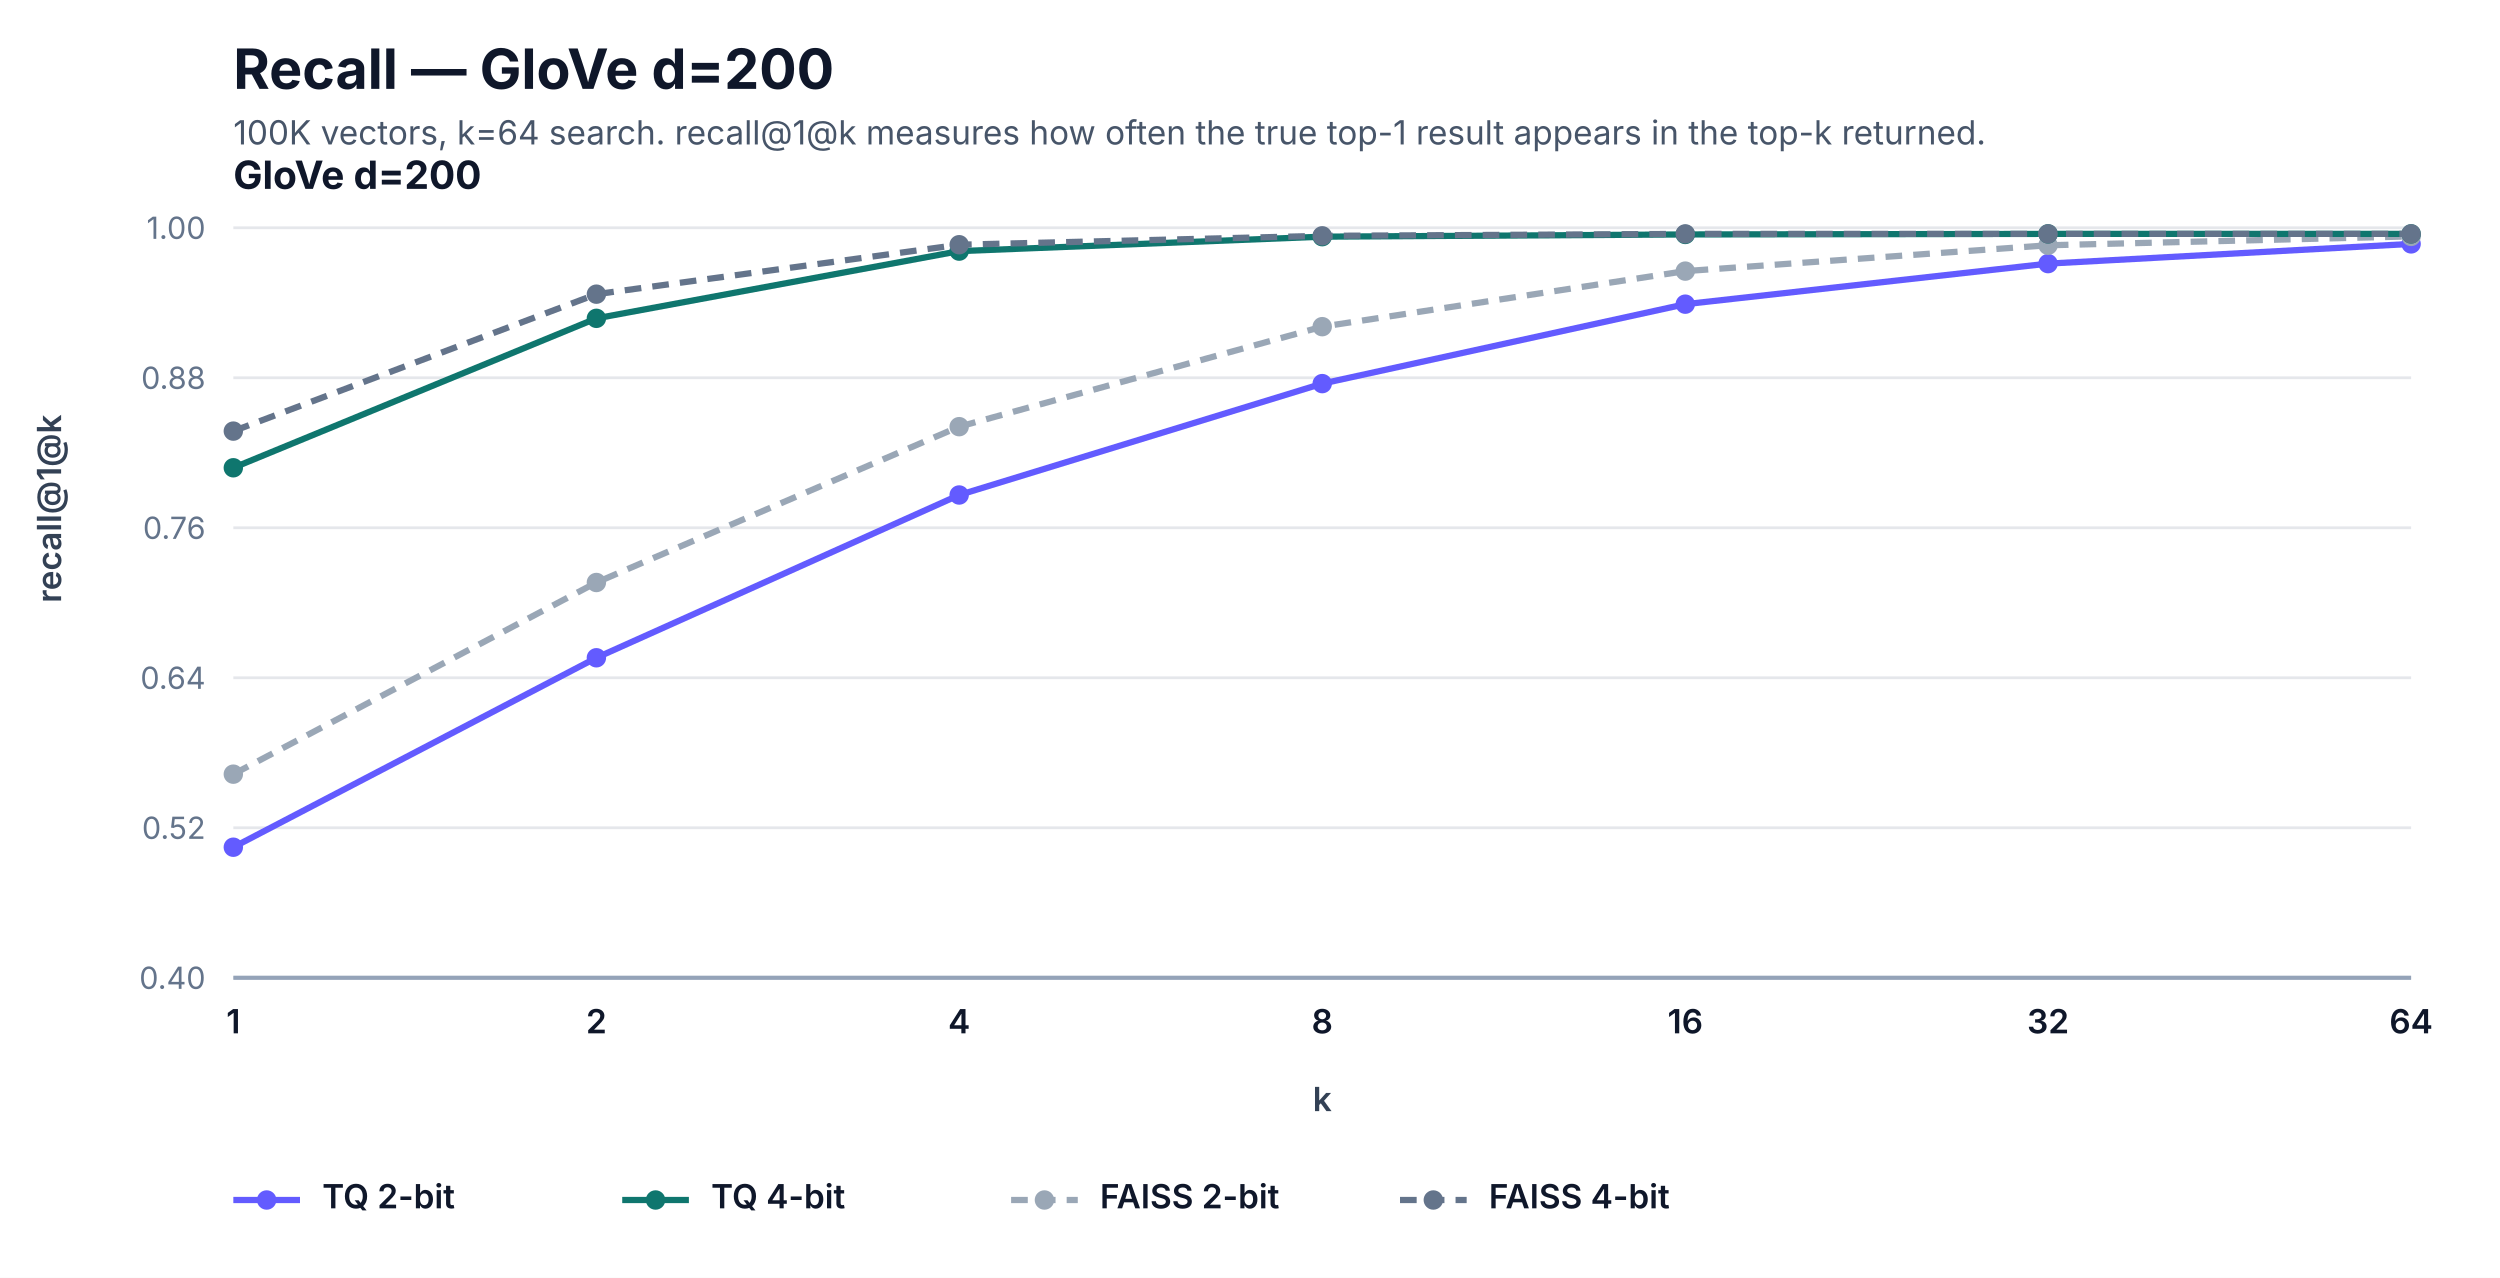
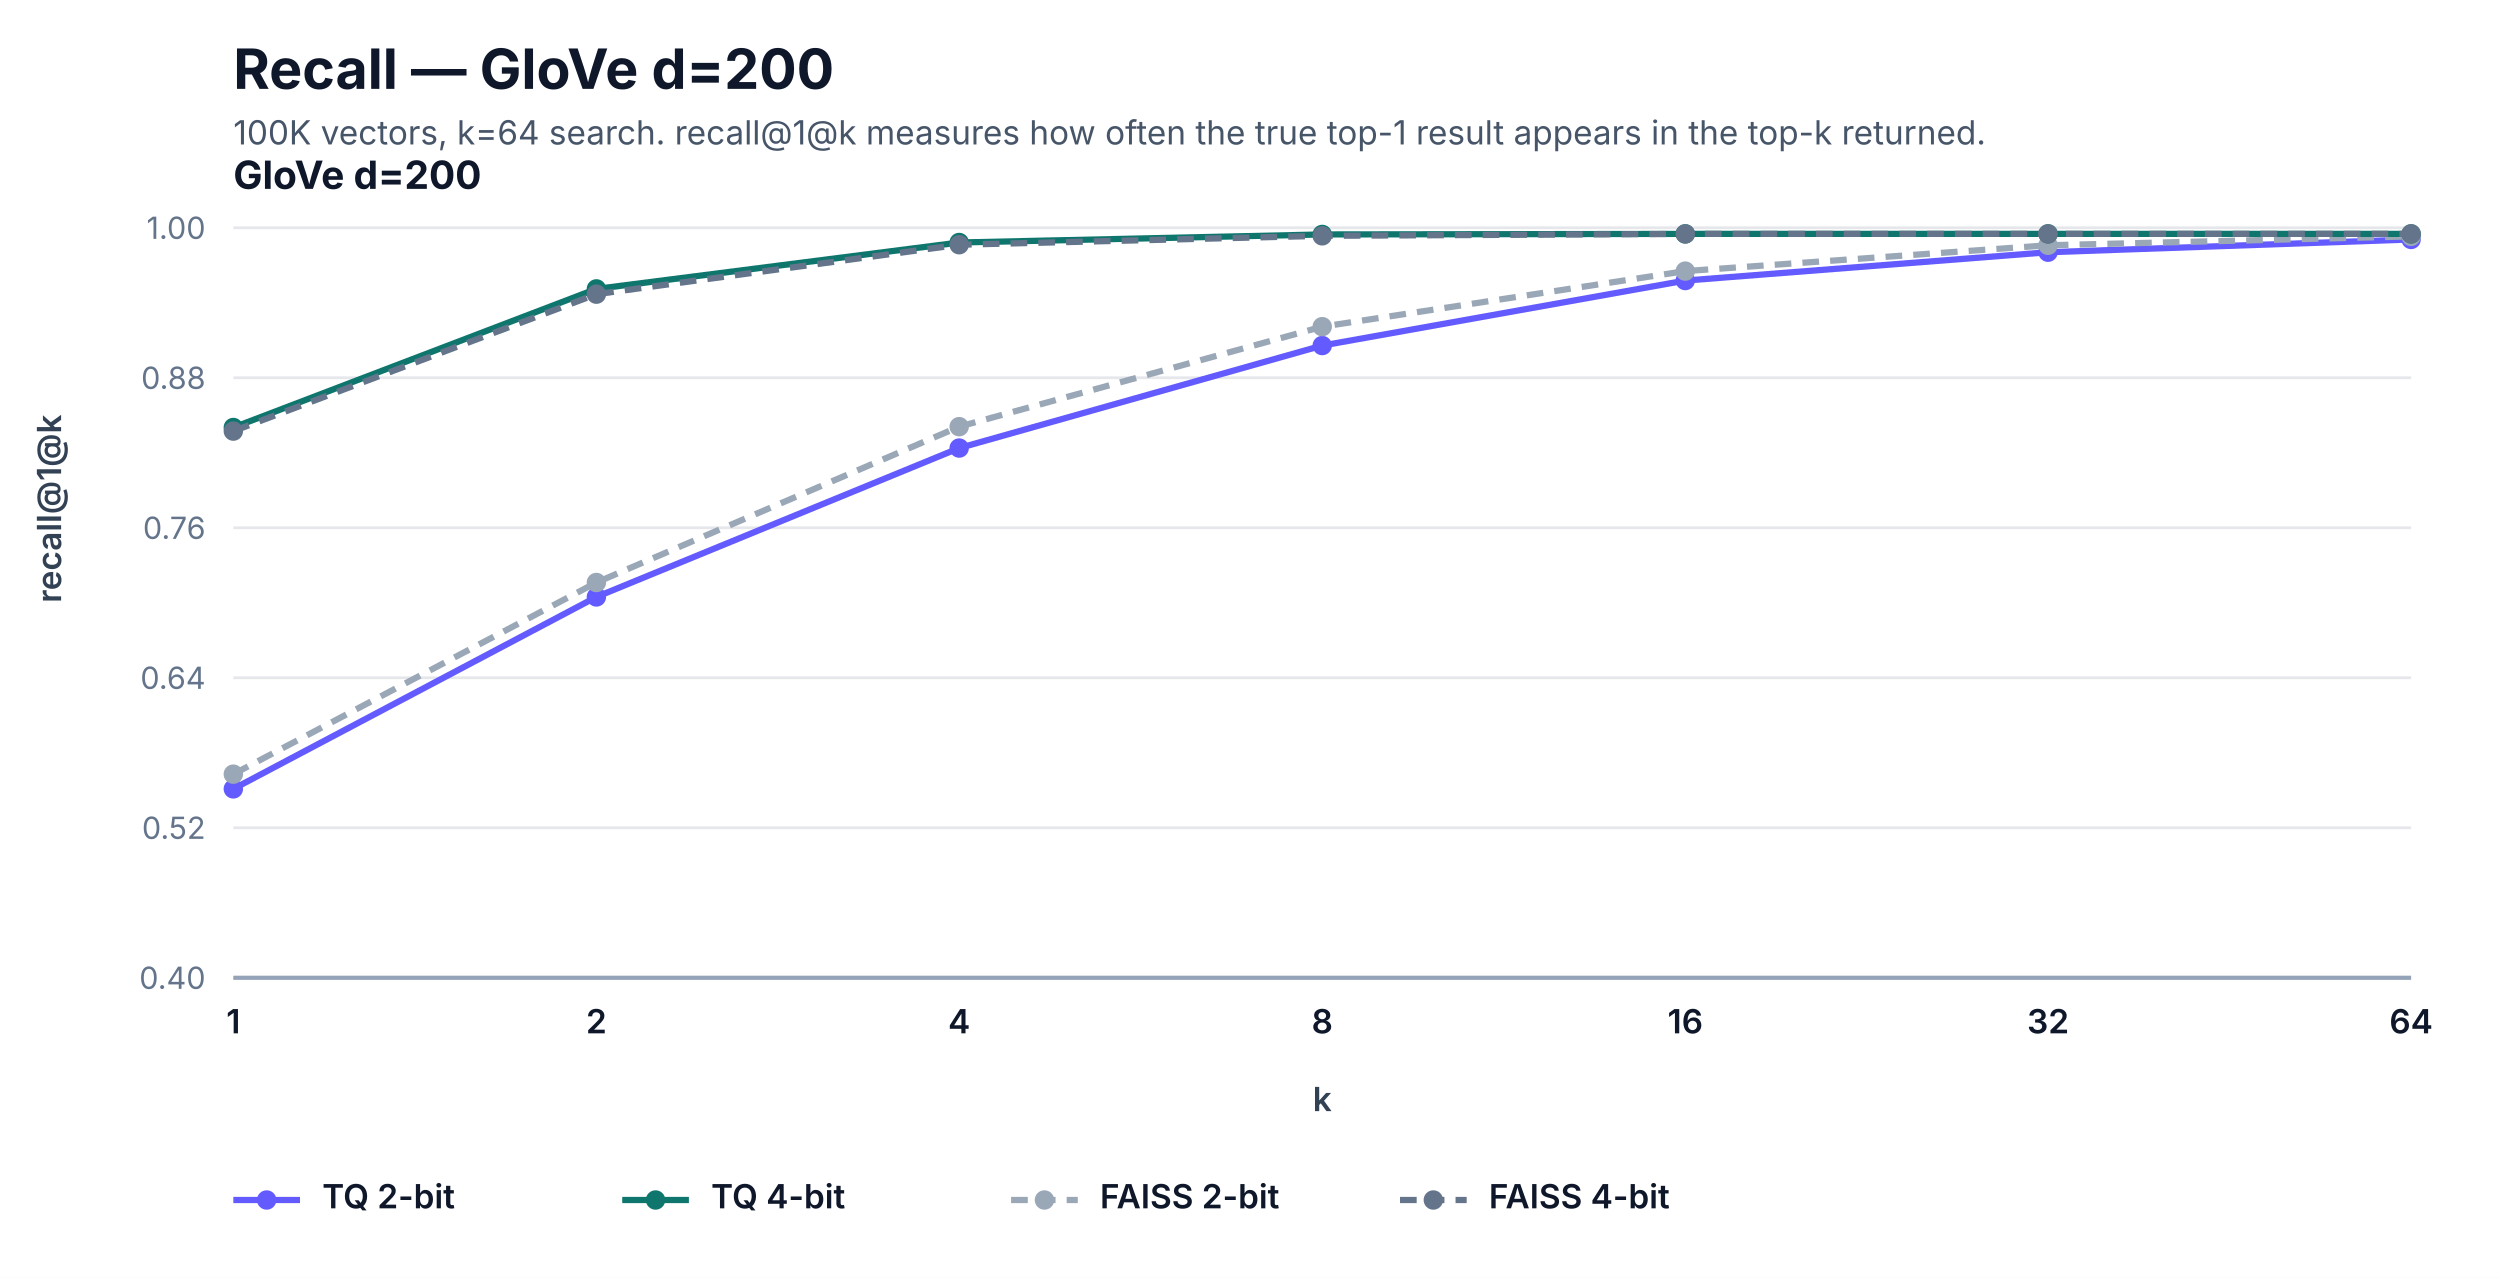
<svg xmlns="http://www.w3.org/2000/svg" width="900" height="460" viewBox="0 0 900 460" role="img" aria-label="Recall — GloVe d=200">
  <style>
  .title { font: 700 20px -apple-system, BlinkMacSystemFont, "Segoe UI", sans-serif; fill: #0f172a; }
  .subtitle { font: 400 12px -apple-system, BlinkMacSystemFont, "Segoe UI", sans-serif; fill: #475569; }
  .panel { font: 700 14px -apple-system, BlinkMacSystemFont, "Segoe UI", sans-serif; fill: #0f172a; }
  .label { font: 600 12px -apple-system, BlinkMacSystemFont, "Segoe UI", sans-serif; fill: #0f172a; }
  .secondary { font: 400 11px -apple-system, BlinkMacSystemFont, "Segoe UI", sans-serif; fill: #475569; }
  .tick { font: 400 11px -apple-system, BlinkMacSystemFont, "Segoe UI", sans-serif; fill: #64748b; }
  .value { font: 700 11px -apple-system, BlinkMacSystemFont, "Segoe UI", sans-serif; fill: #0f172a; }
  .value-accent { font: 700 11px -apple-system, BlinkMacSystemFont, "Segoe UI", sans-serif; fill: #4338ca; }
  .axis { font: 600 12px -apple-system, BlinkMacSystemFont, "Segoe UI", sans-serif; fill: #334155; }
  .legend { font: 600 12px -apple-system, BlinkMacSystemFont, "Segoe UI", sans-serif; fill: #0f172a; }
</style>
  <rect width="100%" height="100%" fill="#ffffff" />
  <text x="84" y="32" class="title">Recall — GloVe d=200</text>
  <text x="84" y="52" class="subtitle">100K vectors, k=64 search. recall@1@k measures how often the true top-1 result appears in the top-k returned.</text>
  <line x1="84" y1="352.0" x2="868" y2="352.0" stroke="#e5e7eb" stroke-width="1" />
  <text x="74" y="356.0" text-anchor="end" class="tick">0.40</text>
  <line x1="84" y1="298.0" x2="868" y2="298.0" stroke="#e5e7eb" stroke-width="1" />
  <text x="74" y="302.0" text-anchor="end" class="tick">0.52</text>
  <line x1="84" y1="244.0" x2="868" y2="244.0" stroke="#e5e7eb" stroke-width="1" />
  <text x="74" y="248.0" text-anchor="end" class="tick">0.64</text>
  <line x1="84" y1="190.0" x2="868" y2="190.0" stroke="#e5e7eb" stroke-width="1" />
  <text x="74" y="194.0" text-anchor="end" class="tick">0.76</text>
  <line x1="84" y1="136.0" x2="868" y2="136.0" stroke="#e5e7eb" stroke-width="1" />
  <text x="74" y="140.0" text-anchor="end" class="tick">0.88</text>
  <line x1="84" y1="82.0" x2="868" y2="82.0" stroke="#e5e7eb" stroke-width="1" />
  <text x="74" y="86.0" text-anchor="end" class="tick">1.00</text>
  <line x1="84" y1="352.0" x2="868" y2="352.0" stroke="#94a3b8" stroke-width="1.5" />
  <text x="84" y="68" class="panel">GloVe d=200</text>
  <text x="84.0" y="372" text-anchor="middle" class="label">1</text>
  <text x="214.7" y="372" text-anchor="middle" class="label">2</text>
  <text x="345.3" y="372" text-anchor="middle" class="label">4</text>
  <text x="476.0" y="372" text-anchor="middle" class="label">8</text>
  <text x="606.7" y="372" text-anchor="middle" class="label">16</text>
  <text x="737.3" y="372" text-anchor="middle" class="label">32</text>
  <text x="868.0" y="372" text-anchor="middle" class="label">64</text>
-   <path d="M 84.0,305.0 L 214.7,236.8 L 345.3,178.2 L 476.0,138.1 L 606.7,109.5 L 737.3,94.9 L 868.0,87.8" fill="none" stroke="#635bff" stroke-width="2.25" />
-   <circle cx="84.0" cy="305.0" r="3.5" fill="#635bff" />
-   <circle cx="214.7" cy="236.8" r="3.5" fill="#635bff" />
-   <circle cx="345.3" cy="178.2" r="3.5" fill="#635bff" />
-   <circle cx="476.0" cy="138.1" r="3.5" fill="#635bff" />
-   <circle cx="606.7" cy="109.5" r="3.5" fill="#635bff" />
-   <circle cx="737.3" cy="94.9" r="3.5" fill="#635bff" />
-   <circle cx="868.0" cy="87.8" r="3.5" fill="#635bff" />
+   <path d="M 84.0,284.0 L 214.7,214.9 L 345.3,161.3 L 476.0,124.4 L 606.7,101.0 L 737.3,90.8 L 868.0,86.2" fill="none" stroke="#635bff" stroke-width="2.25" />
+   <circle cx="84.0" cy="284.0" r="3.5" fill="#635bff" />
+   <circle cx="214.7" cy="214.9" r="3.5" fill="#635bff" />
+   <circle cx="345.3" cy="161.3" r="3.5" fill="#635bff" />
+   <circle cx="476.0" cy="124.4" r="3.5" fill="#635bff" />
+   <circle cx="606.7" cy="101.0" r="3.5" fill="#635bff" />
+   <circle cx="737.3" cy="90.8" r="3.5" fill="#635bff" />
+   <circle cx="868.0" cy="86.2" r="3.5" fill="#635bff" />
  <path d="M 84.0,278.7 L 214.7,209.7 L 345.3,153.6 L 476.0,117.6 L 606.7,97.6 L 737.3,88.3 L 868.0,85.1" fill="none" stroke="#9aa7b6" stroke-width="2.25" stroke-dasharray="6 4" />
  <circle cx="84.0" cy="278.7" r="3.5" fill="#9aa7b6" />
  <circle cx="214.7" cy="209.7" r="3.5" fill="#9aa7b6" />
  <circle cx="345.3" cy="153.6" r="3.5" fill="#9aa7b6" />
  <circle cx="476.0" cy="117.6" r="3.5" fill="#9aa7b6" />
  <circle cx="606.7" cy="97.6" r="3.5" fill="#9aa7b6" />
  <circle cx="737.3" cy="88.3" r="3.5" fill="#9aa7b6" />
  <circle cx="868.0" cy="85.1" r="3.5" fill="#9aa7b6" />
-   <path d="M 84.0,168.4 L 214.7,114.6 L 345.3,90.4 L 476.0,85.2 L 606.7,84.4 L 737.3,84.2 L 868.0,84.2" fill="none" stroke="#0f766e" stroke-width="2.25" />
-   <circle cx="84.0" cy="168.4" r="3.5" fill="#0f766e" />
-   <circle cx="214.7" cy="114.6" r="3.5" fill="#0f766e" />
-   <circle cx="345.3" cy="90.4" r="3.5" fill="#0f766e" />
-   <circle cx="476.0" cy="85.2" r="3.5" fill="#0f766e" />
-   <circle cx="606.7" cy="84.4" r="3.5" fill="#0f766e" />
+   <path d="M 84.0,153.9 L 214.7,104.0 L 345.3,87.3 L 476.0,84.4 L 606.7,84.2 L 737.3,84.2 L 868.0,84.2" fill="none" stroke="#0f766e" stroke-width="2.25" />
+   <circle cx="84.0" cy="153.9" r="3.5" fill="#0f766e" />
+   <circle cx="214.7" cy="104.0" r="3.5" fill="#0f766e" />
+   <circle cx="345.3" cy="87.3" r="3.5" fill="#0f766e" />
+   <circle cx="476.0" cy="84.4" r="3.5" fill="#0f766e" />
+   <circle cx="606.7" cy="84.2" r="3.5" fill="#0f766e" />
  <circle cx="737.3" cy="84.2" r="3.5" fill="#0f766e" />
  <circle cx="868.0" cy="84.2" r="3.5" fill="#0f766e" />
  <path d="M 84.0,155.2 L 214.7,105.9 L 345.3,88.1 L 476.0,84.9 L 606.7,84.2 L 737.3,84.2 L 868.0,84.2" fill="none" stroke="#64748b" stroke-width="2.25" stroke-dasharray="6 4" />
  <circle cx="84.0" cy="155.2" r="3.5" fill="#64748b" />
  <circle cx="214.7" cy="105.9" r="3.5" fill="#64748b" />
  <circle cx="345.3" cy="88.1" r="3.5" fill="#64748b" />
  <circle cx="476.0" cy="84.9" r="3.5" fill="#64748b" />
  <circle cx="606.7" cy="84.2" r="3.5" fill="#64748b" />
  <circle cx="737.3" cy="84.2" r="3.5" fill="#64748b" />
  <circle cx="868.0" cy="84.2" r="3.5" fill="#64748b" />
  <text x="22" y="217.0" transform="rotate(-90, 22, 217.0)" class="axis">recall@1@k</text>
  <text x="476.0" y="400" text-anchor="middle" class="axis">k</text>
  <line x1="84" y1="432" x2="108" y2="432" stroke="#635bff" stroke-width="2.25" />
  <circle cx="96" cy="432" r="3.5" fill="#635bff" />
  <text x="116" y="435" class="legend">TQ 2-bit</text>
  <line x1="224" y1="432" x2="248" y2="432" stroke="#0f766e" stroke-width="2.25" />
  <circle cx="236" cy="432" r="3.5" fill="#0f766e" />
  <text x="256" y="435" class="legend">TQ 4-bit</text>
  <line x1="364" y1="432" x2="388" y2="432" stroke="#9aa7b6" stroke-width="2.25" stroke-dasharray="6 4" />
  <circle cx="376" cy="432" r="3.5" fill="#9aa7b6" />
  <text x="396" y="435" class="legend">FAISS 2-bit</text>
  <line x1="504" y1="432" x2="528" y2="432" stroke="#64748b" stroke-width="2.25" stroke-dasharray="6 4" />
  <circle cx="516" cy="432" r="3.5" fill="#64748b" />
  <text x="536" y="435" class="legend">FAISS 4-bit</text>
</svg>
